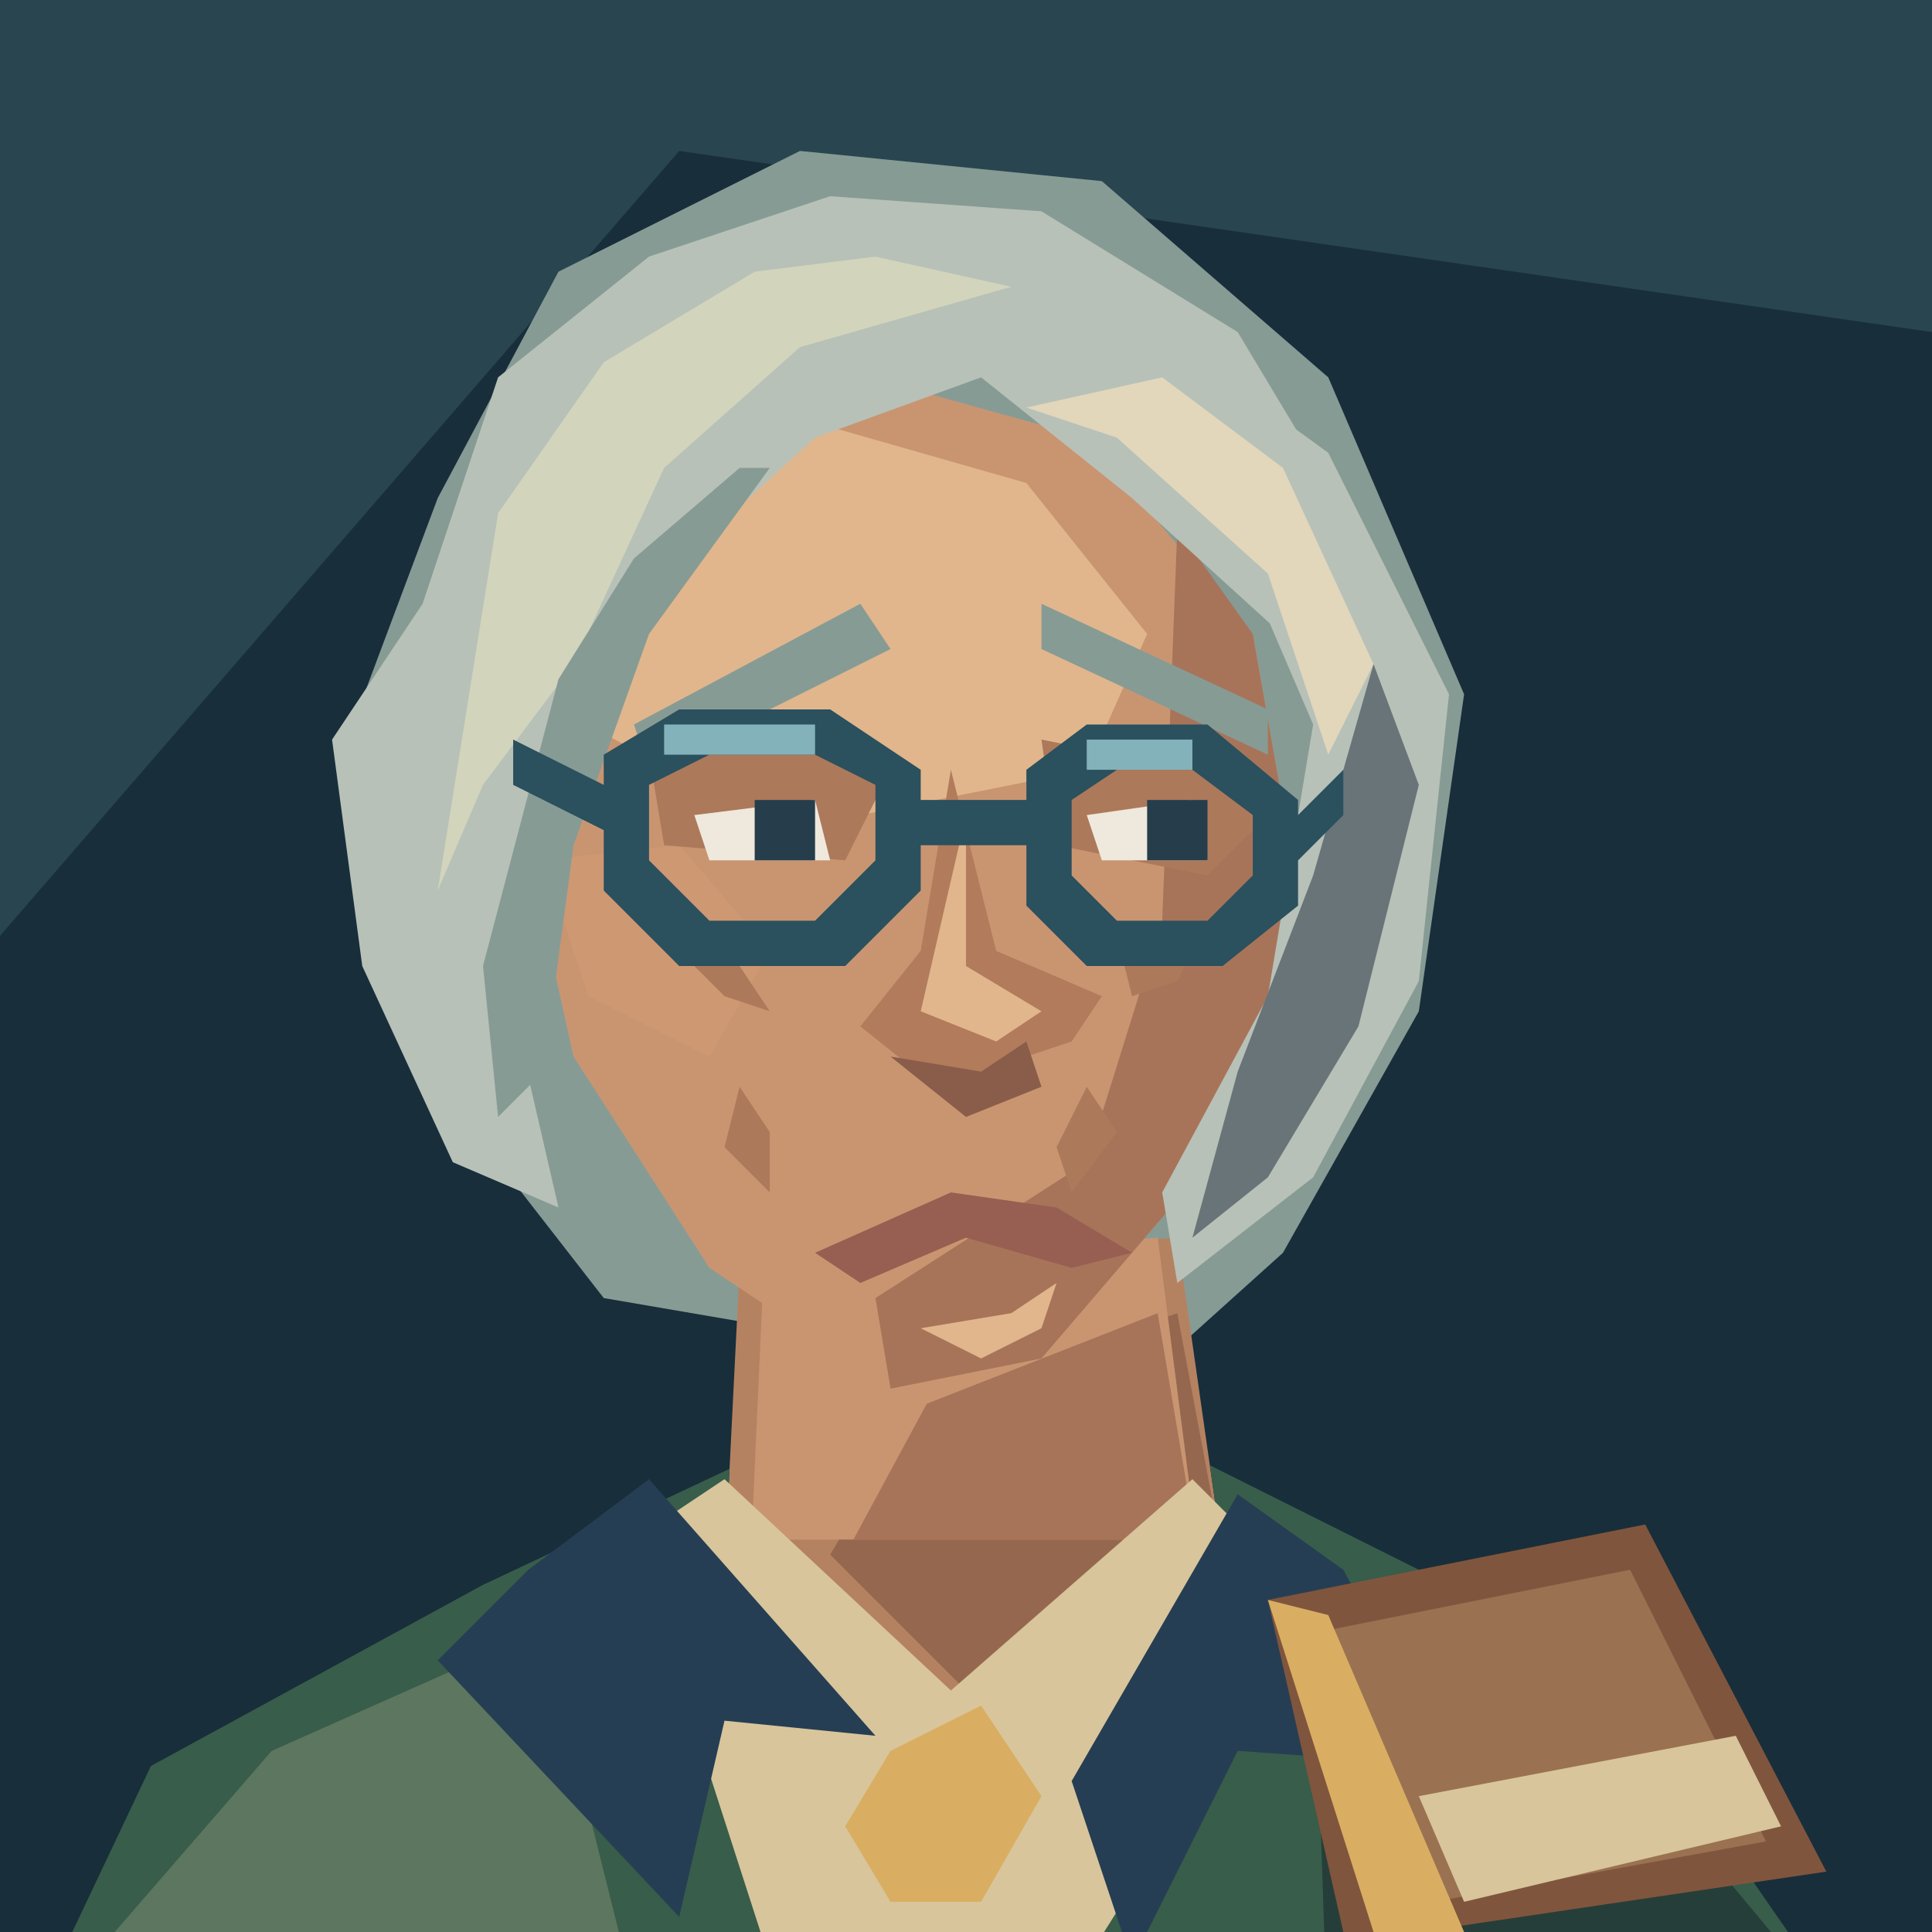
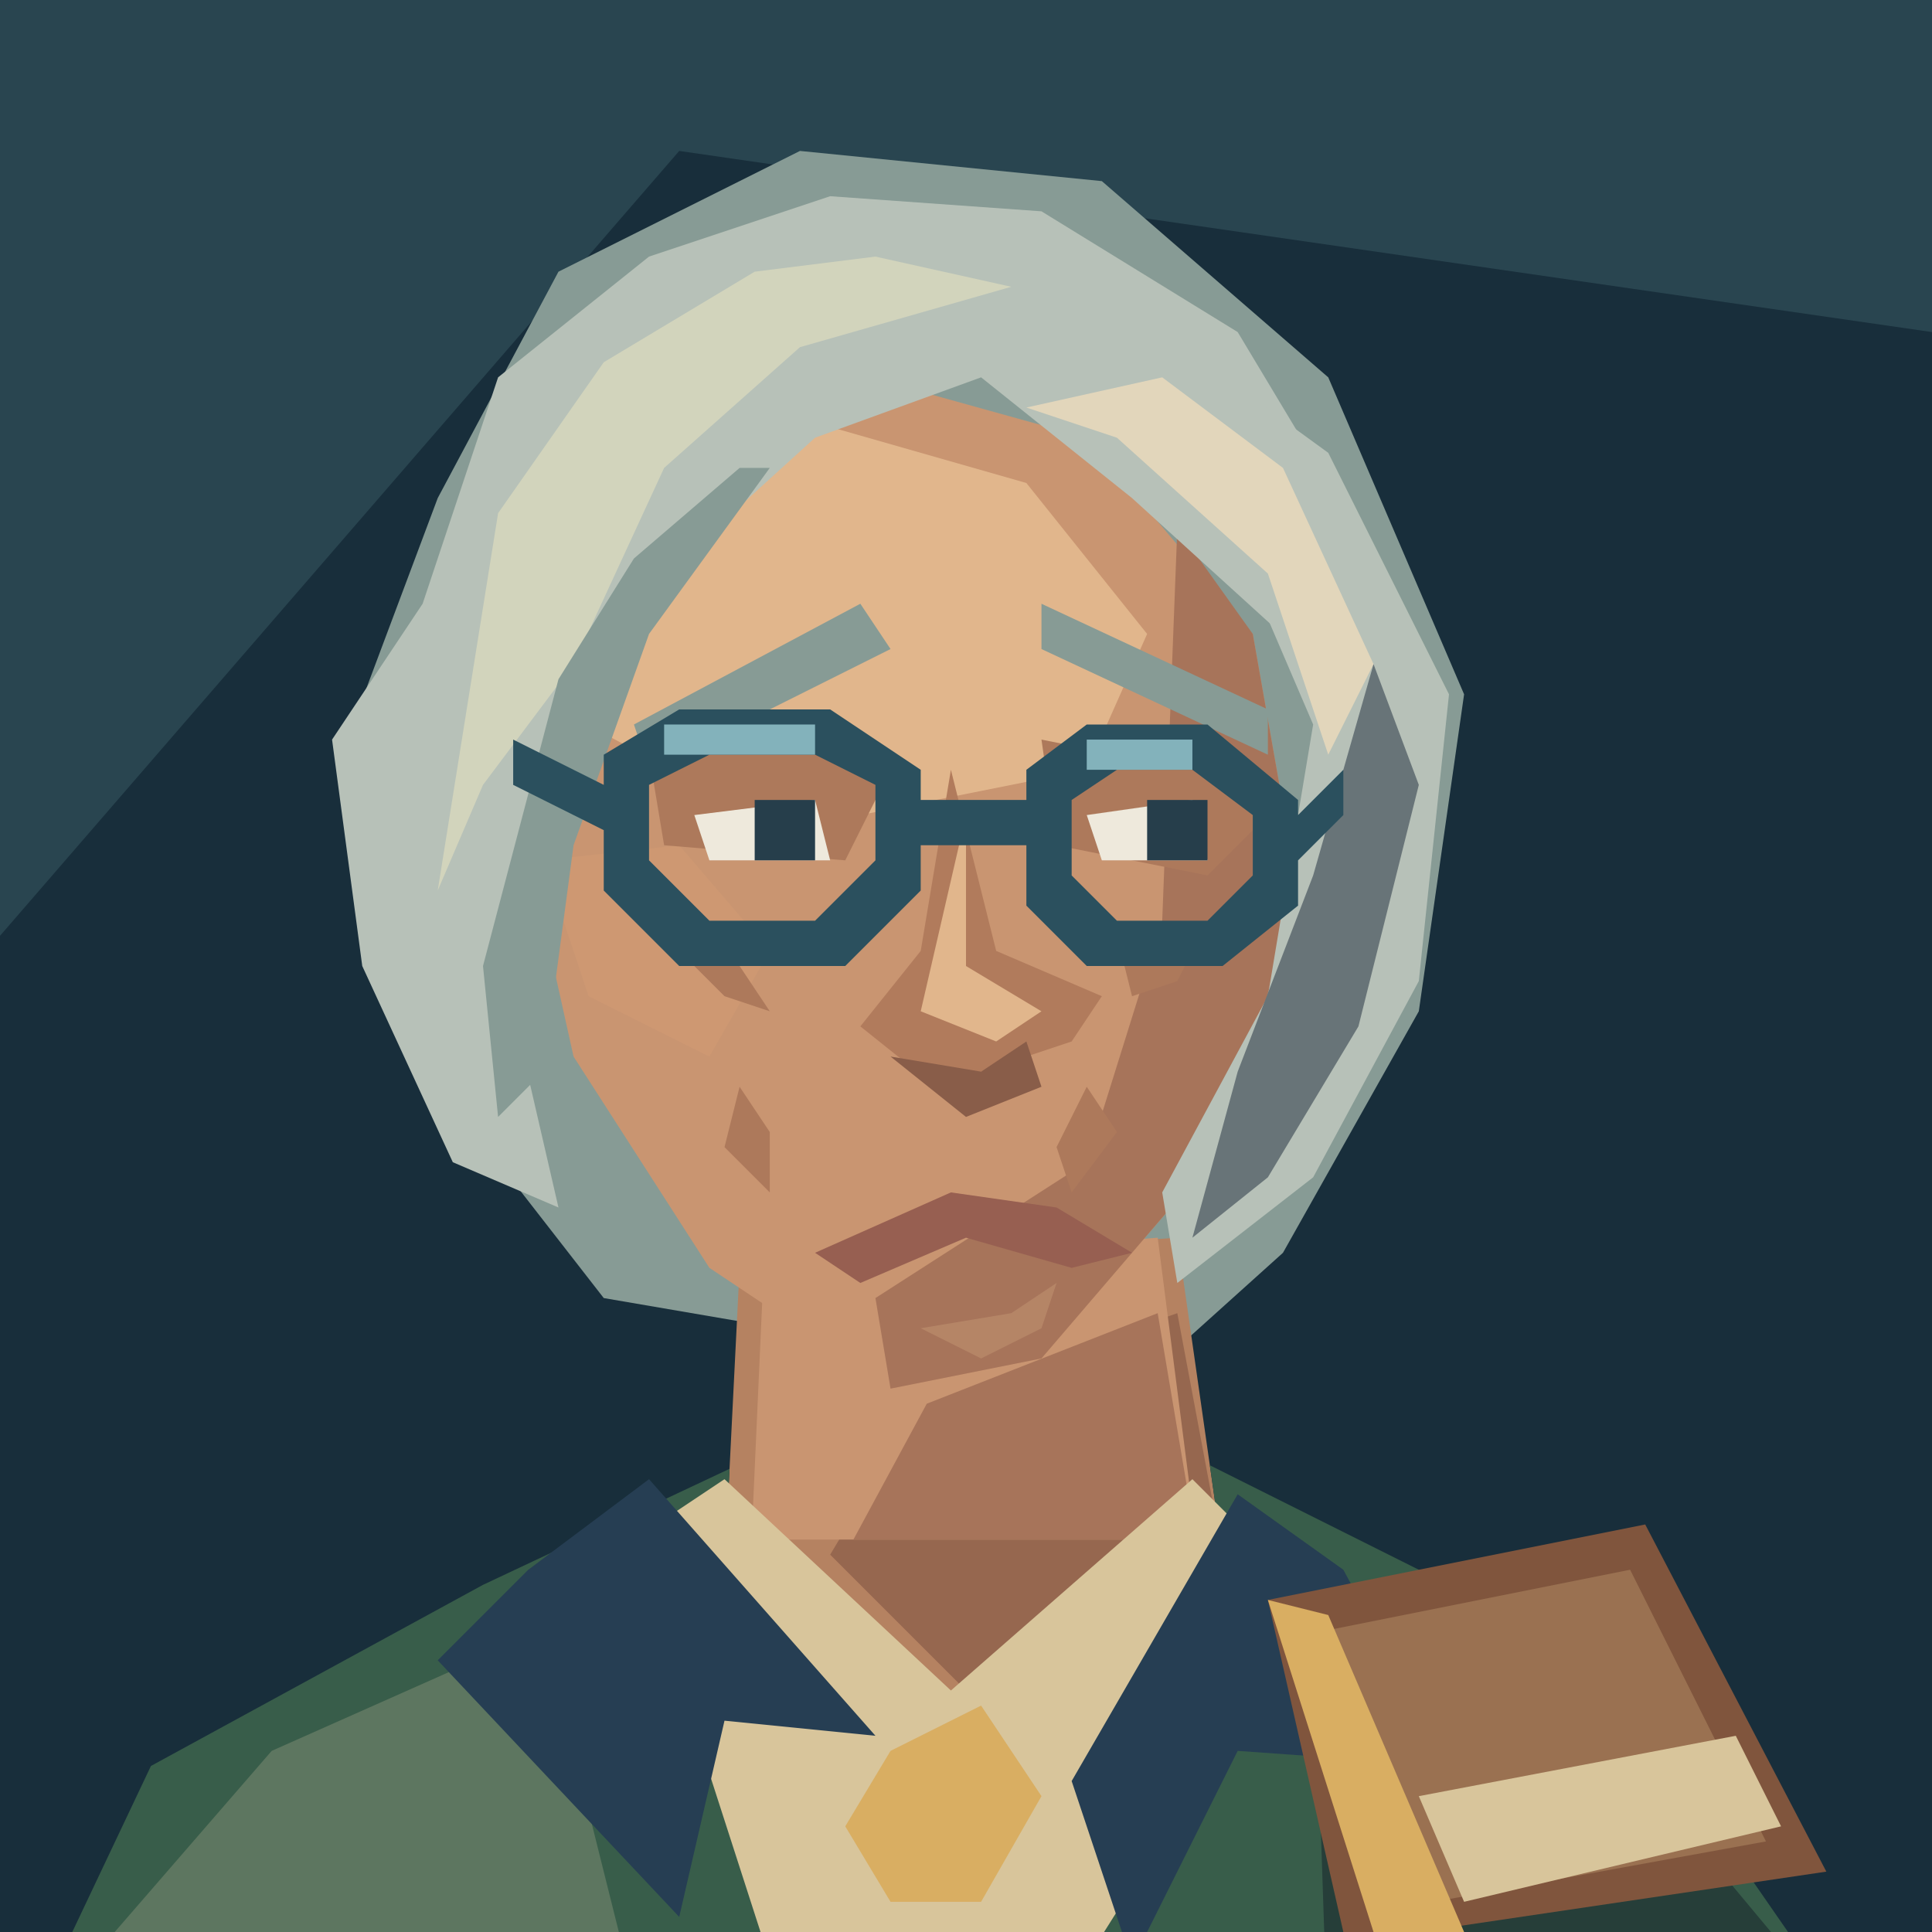
<svg xmlns="http://www.w3.org/2000/svg" width="128" height="128" viewBox="0 0 128 128">
  <path d="M0 0H128V128H0Z" fill="#182e3b" />
  <path d="M0 0H128V22L45 10L0 62Z" fill="#294550" />
  <path d="M29 33L37 18 53 10 73 12 88 25 97 46 94 67 85 83 75 92 40 86 26 68 23 49Z" fill="#879b95" />
  <g transform="translate(0 8)" data-part="neck">
    <path d="M49 76L48 96 64 108 81 95 78 74Z" fill="#b58261" />
    <path d="M61 85L78 79 81 95 65 105 55 95Z" fill="#96674f" />
  </g>
  <g data-part="neck-root">
    <polygon points="50.60,84 49.79,102 79.27,102 76.70,82" fill="#c99571" />
    <polygon points="61.40,93 76.70,87 79.23,102 56.54,102" fill="#a7745a" />
  </g>
  <g transform="translate(0 8)" data-part="clothing">
    <defs>
      <clipPath id="shoulder-neckline" clipPathUnits="userSpaceOnUse">
        <path d="M0 0H128V160H0Z M49 76L48 96 64 108 81 95 78 74Z" clip-rule="evenodd" />
      </clipPath>
    </defs>
    <g clip-path="url(#shoulder-neckline)">
      <path d="M1 128L10 109 32 97 49 89H80L106 102 124 128Z" fill="#385d4a" />
      <path d="M5 123L18 108 36 100 43 128Z" fill="#5d7660" />
      <path d="M87 98L109 110 124 128H88Z" fill="#263e39" />
    </g>
    <path d="M42 94L48 90 63 104 79 90 87 98 70 125H52Z" fill="#d8c59b" />
    <path d="M35 96L43 90 58 107 48 106 45 119 29 102Z M82 91L89 96 96 109 82 108 75 122 71 110Z" fill="#263e53" />
    <path d="M59 108L65 105 69 111 65 118H59L56 113Z" fill="#d9ae62" />
  </g>
  <path d="M40 32L54 24 72 29 83 42 86 59 81 76 69 90 59 92 47 84 38 70 34 52 34 43Z" fill="#c99571" />
  <path d="M41 34L54 28 68 32 76 42 72 51 52 55 37 47Z" fill="#e1b68c" />
  <path d="M78 35L83 42 86 59 81 76 69 90 59 92 58 86 72 77 77 61Z" fill="#a7745a" />
  <path d="M36 57L45 56 51 63 47 70 39 66Z" fill="#ce9872" />
  <path d="M43 50L53 48 59 51 56 57 44 56Z M69 49L79 51 84 54 80 58 70 56Z" fill="#ad795b" />
  <path d="M42 48L57 40 59 43 43 51Z M69 40L84 47V50L69 43Z" fill="#879b95" />
  <path d="M46 54L54 53 55 57H47Z M72 54L79 53 80 57H73Z" fill="#eee9dc" />
  <path d="M50 53H54V57H50Z M76 53H80V57H76Z" fill="#263e4b" />
  <path d="M63 51L61 63 57 68 62 72 71 69 73 66 66 63Z" fill="#b17b5c" />
  <path d="M64 54L64 64 69 67 66 69 61 67Z" fill="#e1b68c" />
  <path d="M59 70L65 71 68 69 69 72 64 74Z" fill="#895d49" />
  <path d="M44 62L49 64 51 67 48 66Z M74 62L80 61 78 65 75 66Z M49 72L51 75 51 79 48 76Z M72 72L70 76 71 79 74 75Z" fill="#ad795b" />
  <path d="M54 83L63 79 70 80 75 83 71 84 64 82 57 85Z" fill="#975f51" />
-   <path d="M61 88L67 87 70 85 69 88 65 90Z" fill="#e1b68c" />
+   <path d="M61 88L67 87 70 85 69 88 65 90Z" fill="#e1b68c" data-part="chin-highlight" opacity=".25" />
  <path d="M28 40L33 25 43 17 55 13 69 14 82 22 91 37 86 43 75 33 65 25 54 29 43 39 37 53 34 67 37 80 30 77 24 64 22 49Z" fill="#b7c1b8" />
  <path d="M33 34L40 24 50 18 58 17 67 19 53 23 44 31 38 44 32 52 29 59Z" fill="#d2d4bc" />
  <path d="M37 45L42 37 49 31 51 31 43 42 38 56 36 71 33 74 32 64Z" fill="#879b95" />
  <path d="M77 22L88 30 96 46 94 65 87 78 78 85 77 79 84 66 87 48 81 34 70 27Z" fill="#b7c1b8" />
  <path d="M77 25L85 31 91 44 88 50 84 38 74 29 68 27Z" fill="#e2d6bb" />
  <path d="M91 44L94 52 90 68 84 78 79 82 82 71 87 58Z" fill="#687478" />
  <path d="M40 50L45 47H55L61 51V59L56 64H45L40 59Z M43 52V57L47 61H54L58 57V52L54 50H47Z M68 51L72 48H80L86 53V60L81 64H72L68 60Z M71 53V58L74 61H80L83 58V54L79 51H74Z M61 53H68V56H61Z M34 49L40 52V55L34 52Z M86 54L89 51V54L86 57Z" fill="#2b505e" />
  <path d="M44 48H54V50H44Z M72 49H79V51H72Z" fill="#83b2bb" />
  <path d="M84 106L109 101 121 124 94 128H89Z" fill="#80553d" />
  <path d="M88 108L108 104 117 122 95 126Z" fill="#9a7151" />
  <path d="M84 106L88 107 97 128H91Z" fill="#d9ae62" />
  <path d="M94 119L115 115 118 121 97 126Z" fill="#d8c59b" />
</svg>
